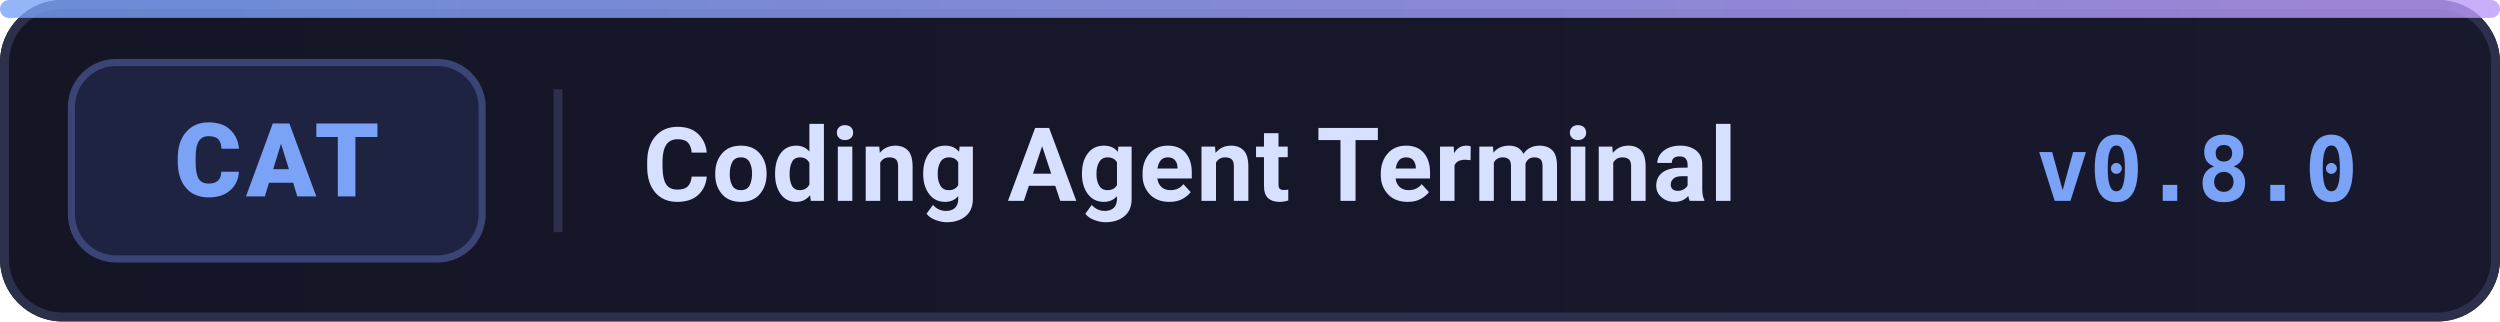
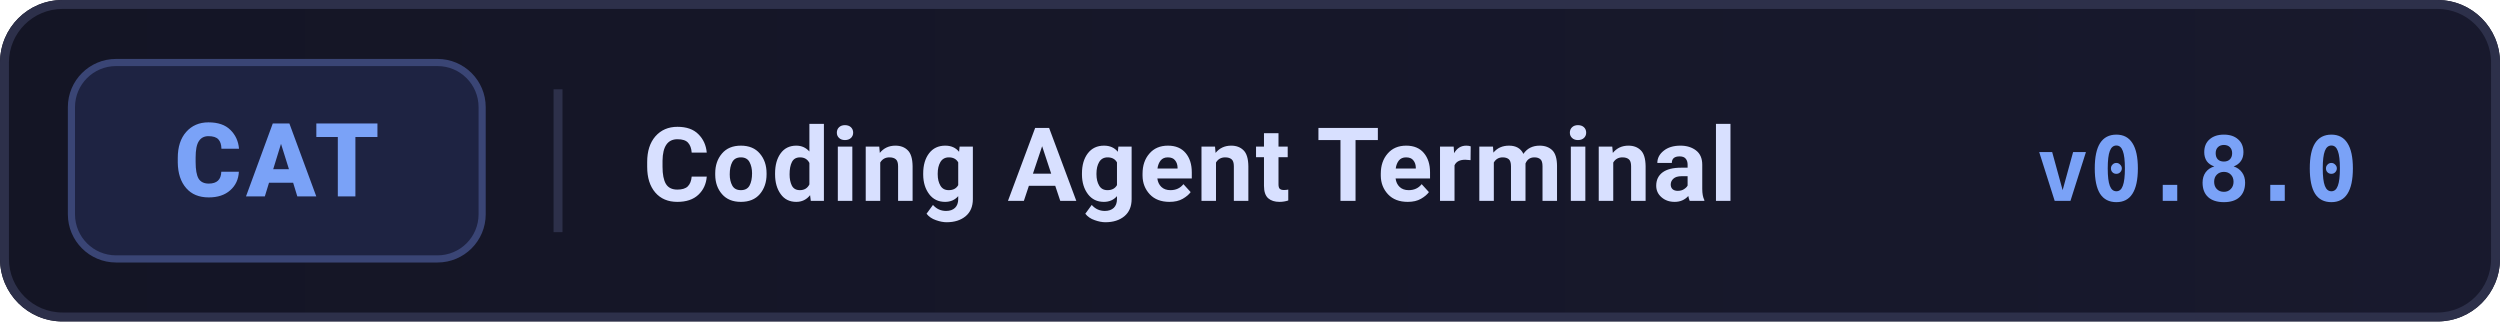
<svg xmlns="http://www.w3.org/2000/svg" width="280" height="36" viewBox="0 0 280 36">
  <defs>
    <linearGradient id="bg" x1="0%" y1="0%" x2="100%" y2="0%">
      <stop offset="0%" stop-color="#141525" />
      <stop offset="100%" stop-color="#18192d" />
-     </linearGradient>
-     <linearGradient id="accent" x1="0%" y1="0%" x2="100%" y2="0%">
-       <stop offset="0%" stop-color="#7aa2f7" />
-       <stop offset="100%" stop-color="#bb9af7" />
    </linearGradient>
  </defs>
  <rect width="280" height="36" rx="7" fill="url(#bg)" />
  <rect x="0.5" y="0.5" width="279" height="35" rx="6.5" fill="none" stroke="#2d304a" stroke-width="1" />
  <rect x="0" y="0" width="280" height="2" rx="1" fill="url(#accent)" opacity="0.8" />
  <rect x="8" y="7" width="46" height="22" rx="5" fill="#1e2342" stroke="#3a4575" stroke-width="0.8" />
  <text x="31" y="22" font-family="-apple-system, BlinkMacSystemFont, 'Segoe UI', Roboto, sans-serif" font-size="11.5" fill="#7aa2f7" text-anchor="middle" font-weight="800" letter-spacing="0.5">CAT</text>
  <rect x="62" y="10" width="1" height="16" fill="#2d304a" />
  <text x="72" y="22.5" font-family="-apple-system, BlinkMacSystemFont, 'Segoe UI', Roboto, sans-serif" font-size="11.5" font-weight="600" fill="#d8e0ff" letter-spacing="0.2">Coding Agent Terminal</text>
  <text x="228" y="22.5" font-family="'Cascadia Code', 'Fira Code', monospace" font-size="10" font-weight="600" fill="#7aa2f7">v0.8.0</text>
</svg>
